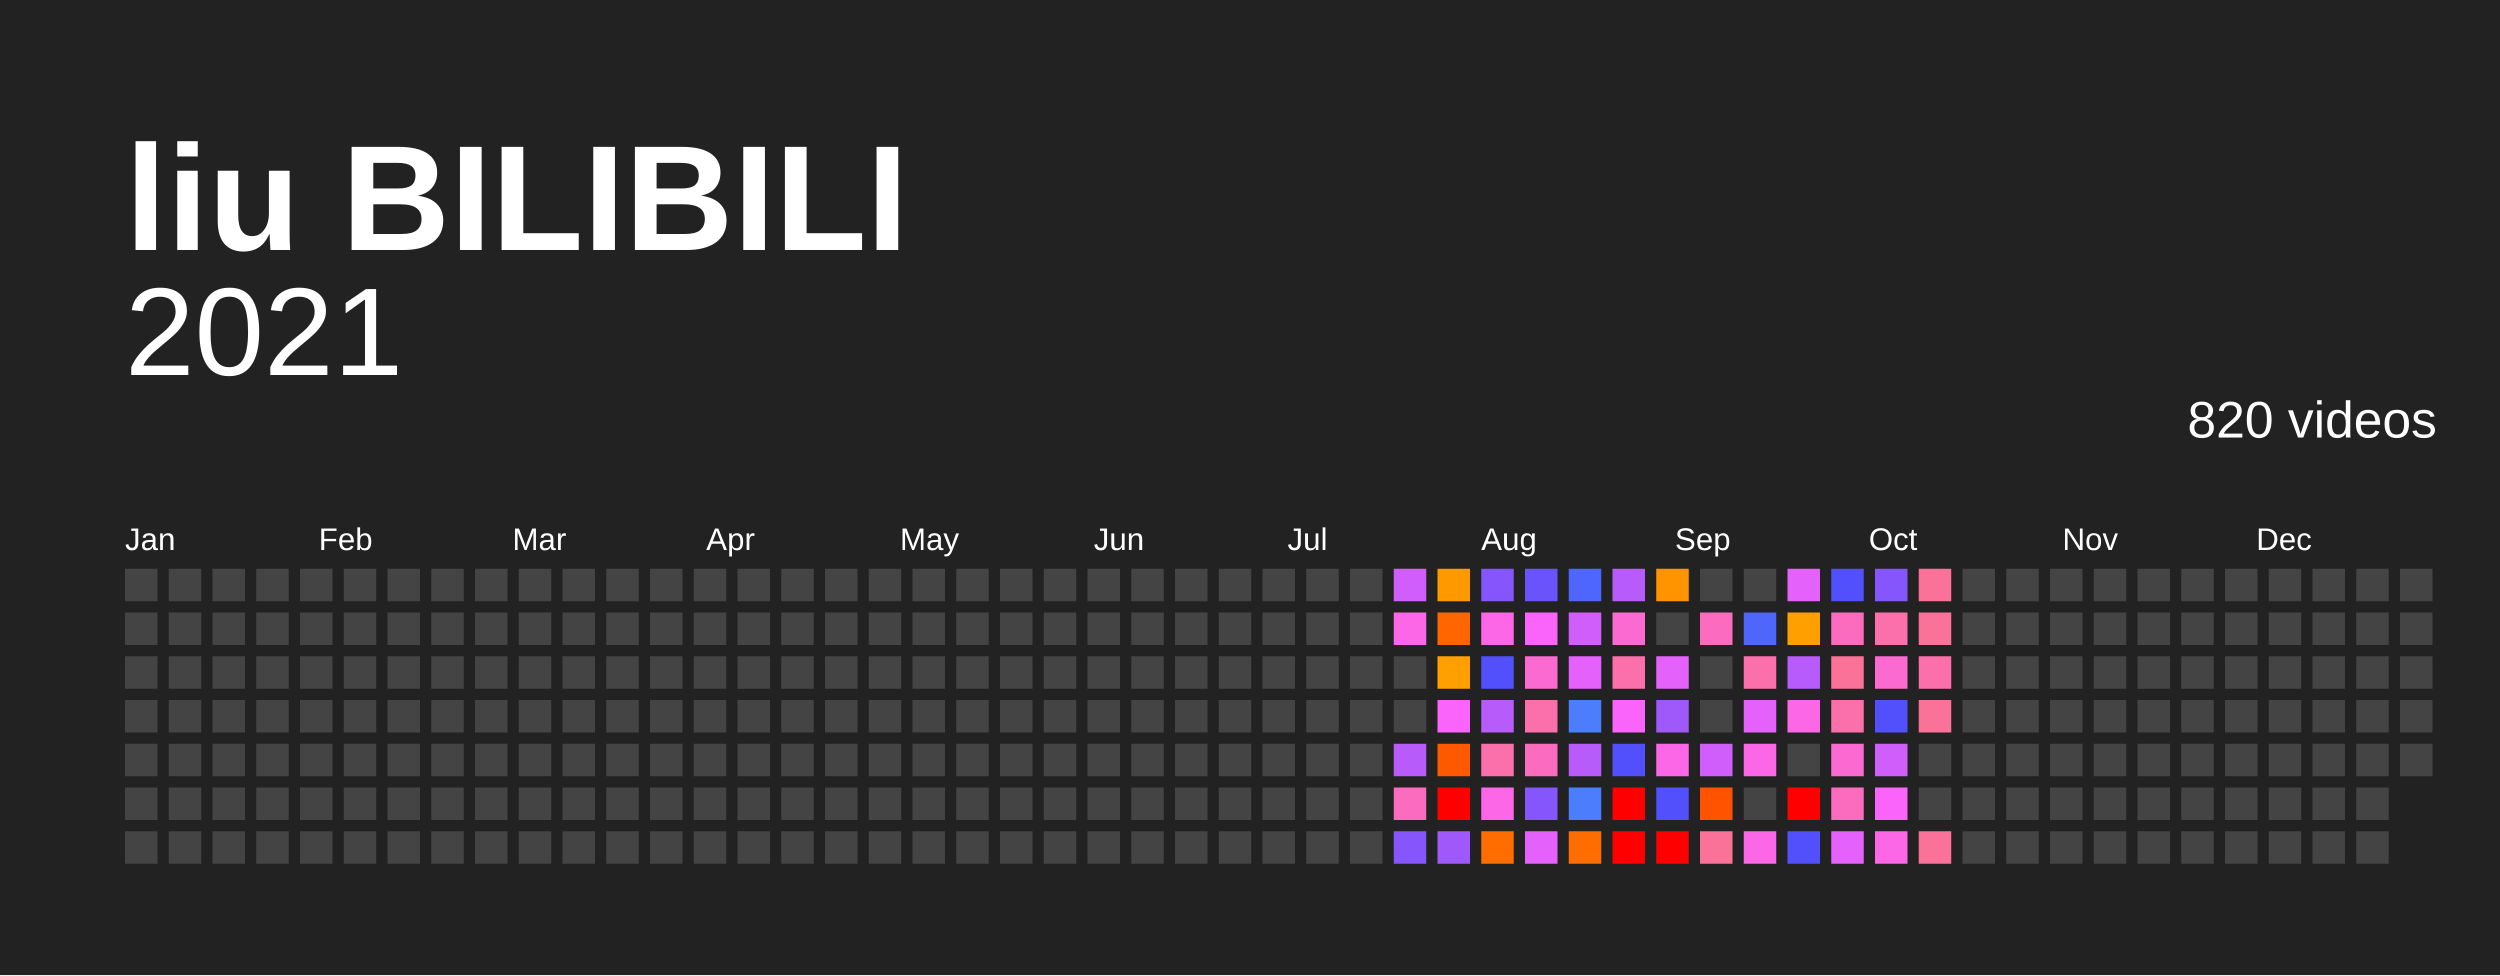
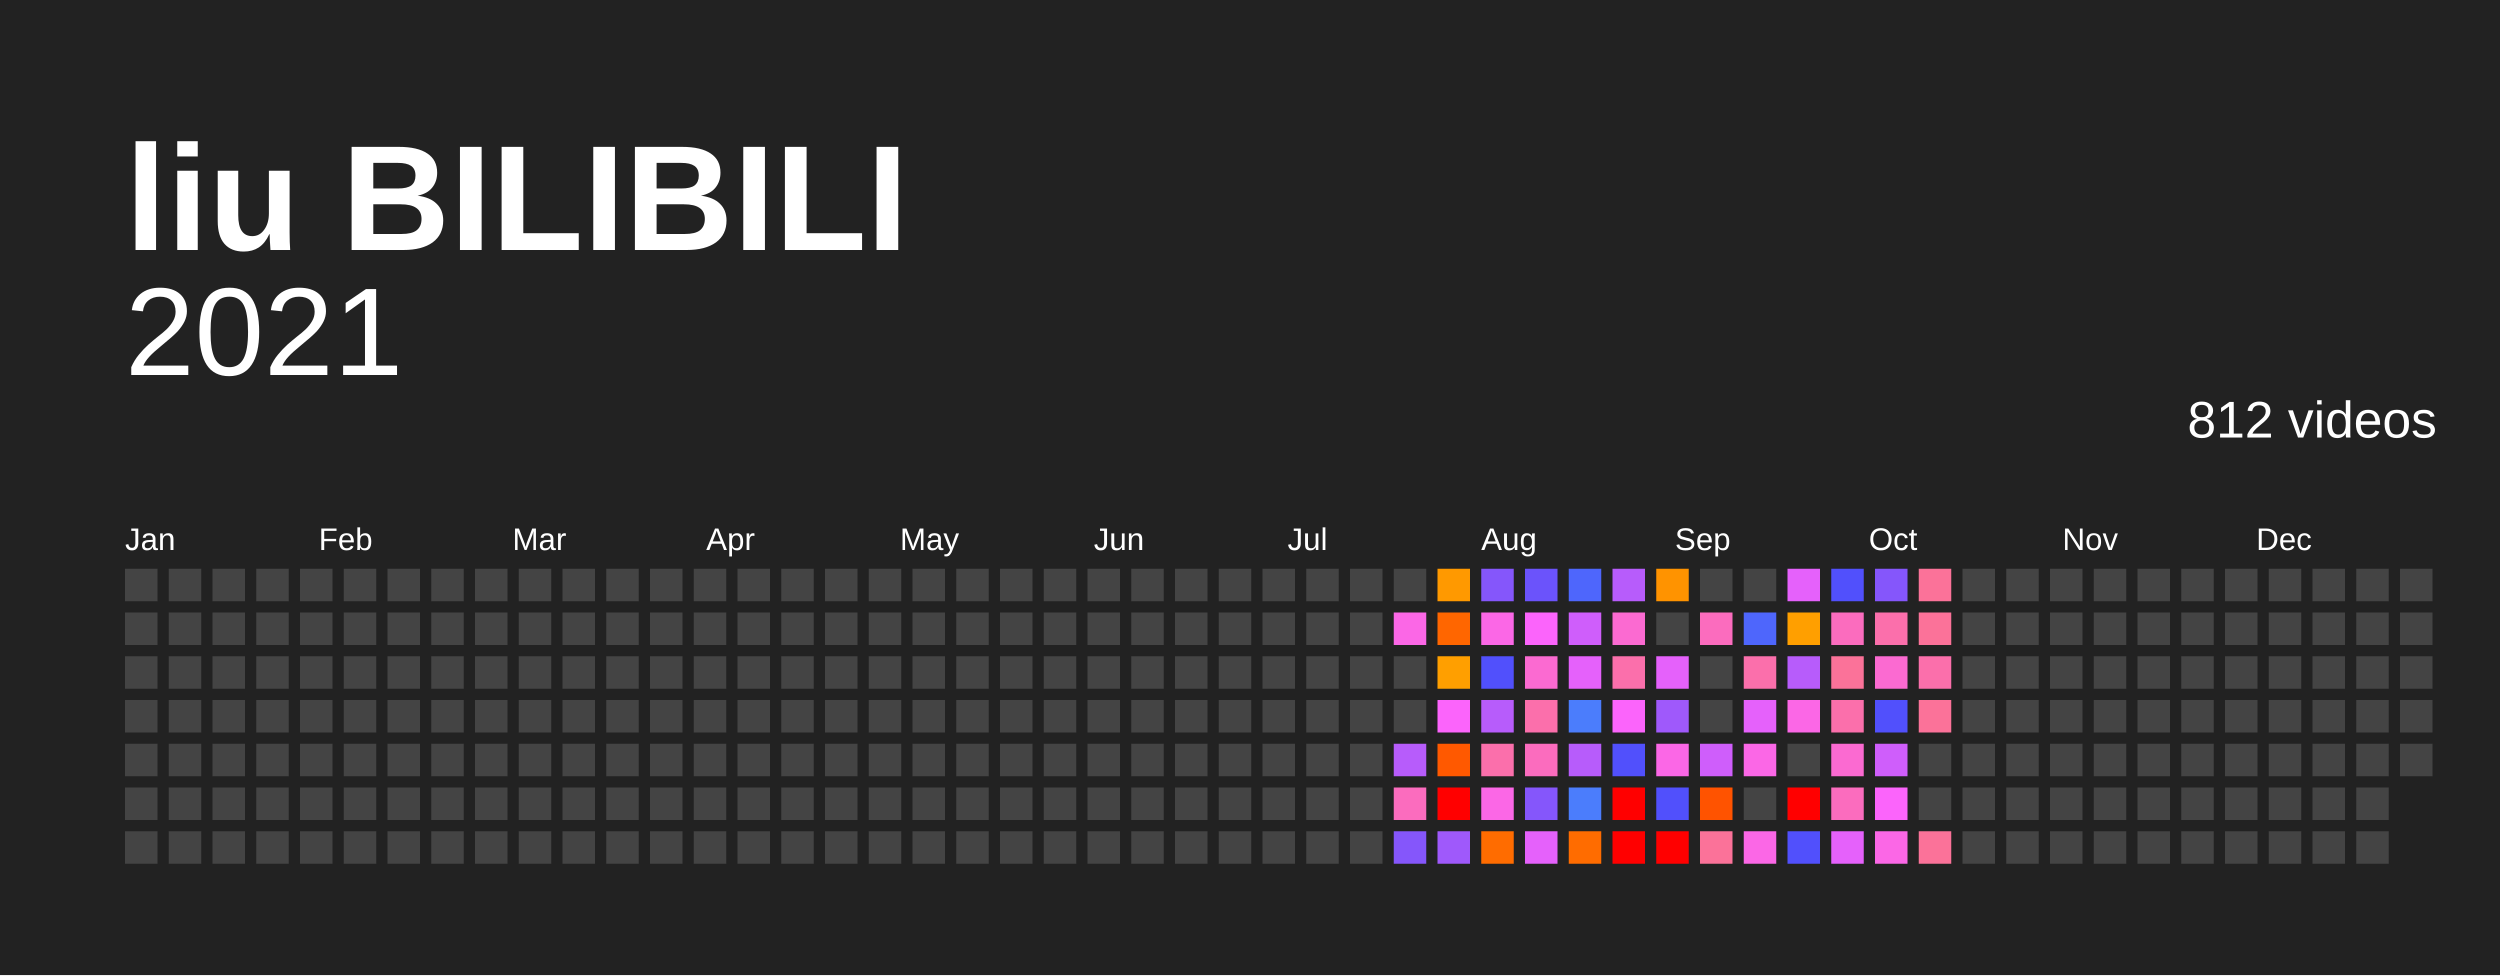
<svg xmlns="http://www.w3.org/2000/svg" baseProfile="full" height="78mm" version="1.1" viewBox="0,0,200,78" width="200mm">
  <defs />
  <rect fill="#222222" height="78" width="200" x="0" y="0" />
  <text fill="#FFFFFF" style="font-size:12px; font-family:Arial; font-weight:bold;" x="10" y="20">liu BILIBILI</text>
  <text alignment-baseline="hanging" fill="#FFFFFF" style="font-size:10.0px; font-family:Arial;" x="10" y="30">2021</text>
-   <text alignment-baseline="hanging" fill="#FFFFFF" style="font-size:4.125px; font-family:Arial;" x="175" y="35">820 videos</text>
+   <text alignment-baseline="hanging" fill="#FFFFFF" style="font-size:4.125px; font-family:Arial;" x="175" y="35">812 videos</text>
  <text fill="#FFFFFF" style="font-size:2.5px; font-family:Arial" x="10.0" y="44">Jan</text>
  <text fill="#FFFFFF" style="font-size:2.5px; font-family:Arial" x="25.5" y="44">Feb</text>
  <text fill="#FFFFFF" style="font-size:2.5px; font-family:Arial" x="41.0" y="44">Mar</text>
  <text fill="#FFFFFF" style="font-size:2.5px; font-family:Arial" x="56.5" y="44">Apr</text>
  <text fill="#FFFFFF" style="font-size:2.5px; font-family:Arial" x="72.0" y="44">May</text>
  <text fill="#FFFFFF" style="font-size:2.5px; font-family:Arial" x="87.5" y="44">Jun</text>
  <text fill="#FFFFFF" style="font-size:2.5px; font-family:Arial" x="103.0" y="44">Jul</text>
  <text fill="#FFFFFF" style="font-size:2.5px; font-family:Arial" x="118.5" y="44">Aug</text>
  <text fill="#FFFFFF" style="font-size:2.5px; font-family:Arial" x="134.0" y="44">Sep</text>
  <text fill="#FFFFFF" style="font-size:2.5px; font-family:Arial" x="149.5" y="44">Oct</text>
  <text fill="#FFFFFF" style="font-size:2.5px; font-family:Arial" x="165.0" y="44">Nov</text>
  <text fill="#FFFFFF" style="font-size:2.5px; font-family:Arial" x="180.5" y="44">Dec</text>
  <rect fill="#444444" height="2.6" width="2.6" x="10.0" y="45.5" />
  <rect fill="#444444" height="2.6" width="2.6" x="10.0" y="49.0" />
  <rect fill="#444444" height="2.6" width="2.6" x="10.0" y="52.5" />
  <rect fill="#444444" height="2.6" width="2.6" x="10.0" y="56.0" />
  <rect fill="#444444" height="2.6" width="2.6" x="10.0" y="59.5" />
  <rect fill="#444444" height="2.6" width="2.6" x="10.0" y="63.0" />
  <rect fill="#444444" height="2.6" width="2.6" x="10.0" y="66.5" />
  <rect fill="#444444" height="2.6" width="2.6" x="13.5" y="45.5" />
  <rect fill="#444444" height="2.6" width="2.6" x="13.5" y="49.0" />
  <rect fill="#444444" height="2.6" width="2.6" x="13.5" y="52.5" />
  <rect fill="#444444" height="2.6" width="2.6" x="13.5" y="56.0" />
  <rect fill="#444444" height="2.6" width="2.6" x="13.5" y="59.5" />
  <rect fill="#444444" height="2.6" width="2.6" x="13.5" y="63.0" />
  <rect fill="#444444" height="2.6" width="2.6" x="13.5" y="66.5" />
  <rect fill="#444444" height="2.6" width="2.6" x="17.0" y="45.5" />
  <rect fill="#444444" height="2.6" width="2.6" x="17.0" y="49.0" />
  <rect fill="#444444" height="2.6" width="2.6" x="17.0" y="52.5" />
  <rect fill="#444444" height="2.6" width="2.6" x="17.0" y="56.0" />
  <rect fill="#444444" height="2.6" width="2.6" x="17.0" y="59.5" />
  <rect fill="#444444" height="2.6" width="2.6" x="17.0" y="63.0" />
  <rect fill="#444444" height="2.6" width="2.6" x="17.0" y="66.5" />
  <rect fill="#444444" height="2.6" width="2.6" x="20.5" y="45.5" />
  <rect fill="#444444" height="2.6" width="2.6" x="20.5" y="49.0" />
  <rect fill="#444444" height="2.6" width="2.6" x="20.5" y="52.5" />
  <rect fill="#444444" height="2.6" width="2.6" x="20.5" y="56.0" />
  <rect fill="#444444" height="2.6" width="2.6" x="20.5" y="59.5" />
  <rect fill="#444444" height="2.6" width="2.6" x="20.5" y="63.0" />
  <rect fill="#444444" height="2.6" width="2.6" x="20.5" y="66.5" />
  <rect fill="#444444" height="2.6" width="2.6" x="24.0" y="45.5" />
  <rect fill="#444444" height="2.6" width="2.6" x="24.0" y="49.0" />
  <rect fill="#444444" height="2.6" width="2.6" x="24.0" y="52.5" />
  <rect fill="#444444" height="2.6" width="2.6" x="24.0" y="56.0" />
  <rect fill="#444444" height="2.6" width="2.6" x="24.0" y="59.5" />
  <rect fill="#444444" height="2.6" width="2.6" x="24.0" y="63.0" />
  <rect fill="#444444" height="2.6" width="2.6" x="24.0" y="66.5" />
  <rect fill="#444444" height="2.6" width="2.6" x="27.5" y="45.5" />
  <rect fill="#444444" height="2.6" width="2.6" x="27.5" y="49.0" />
  <rect fill="#444444" height="2.6" width="2.6" x="27.5" y="52.5" />
  <rect fill="#444444" height="2.6" width="2.6" x="27.5" y="56.0" />
  <rect fill="#444444" height="2.6" width="2.6" x="27.5" y="59.5" />
  <rect fill="#444444" height="2.6" width="2.6" x="27.5" y="63.0" />
  <rect fill="#444444" height="2.6" width="2.6" x="27.5" y="66.5" />
  <rect fill="#444444" height="2.6" width="2.6" x="31.0" y="45.5" />
  <rect fill="#444444" height="2.6" width="2.6" x="31.0" y="49.0" />
  <rect fill="#444444" height="2.6" width="2.6" x="31.0" y="52.5" />
  <rect fill="#444444" height="2.6" width="2.6" x="31.0" y="56.0" />
  <rect fill="#444444" height="2.6" width="2.6" x="31.0" y="59.5" />
  <rect fill="#444444" height="2.6" width="2.6" x="31.0" y="63.0" />
  <rect fill="#444444" height="2.6" width="2.6" x="31.0" y="66.5" />
  <rect fill="#444444" height="2.6" width="2.6" x="34.5" y="45.5" />
  <rect fill="#444444" height="2.6" width="2.6" x="34.5" y="49.0" />
  <rect fill="#444444" height="2.6" width="2.6" x="34.5" y="52.5" />
  <rect fill="#444444" height="2.6" width="2.6" x="34.5" y="56.0" />
  <rect fill="#444444" height="2.6" width="2.6" x="34.5" y="59.5" />
  <rect fill="#444444" height="2.6" width="2.6" x="34.5" y="63.0" />
  <rect fill="#444444" height="2.6" width="2.6" x="34.5" y="66.5" />
  <rect fill="#444444" height="2.6" width="2.6" x="38.0" y="45.5" />
  <rect fill="#444444" height="2.6" width="2.6" x="38.0" y="49.0" />
  <rect fill="#444444" height="2.6" width="2.6" x="38.0" y="52.5" />
  <rect fill="#444444" height="2.6" width="2.6" x="38.0" y="56.0" />
  <rect fill="#444444" height="2.6" width="2.6" x="38.0" y="59.5" />
  <rect fill="#444444" height="2.6" width="2.6" x="38.0" y="63.0" />
  <rect fill="#444444" height="2.6" width="2.6" x="38.0" y="66.5" />
  <rect fill="#444444" height="2.6" width="2.6" x="41.5" y="45.5" />
  <rect fill="#444444" height="2.6" width="2.6" x="41.5" y="49.0" />
  <rect fill="#444444" height="2.6" width="2.6" x="41.5" y="52.5" />
  <rect fill="#444444" height="2.6" width="2.6" x="41.5" y="56.0" />
  <rect fill="#444444" height="2.6" width="2.6" x="41.5" y="59.5" />
  <rect fill="#444444" height="2.6" width="2.6" x="41.5" y="63.0" />
  <rect fill="#444444" height="2.6" width="2.6" x="41.5" y="66.5" />
  <rect fill="#444444" height="2.6" width="2.6" x="45.0" y="45.5" />
  <rect fill="#444444" height="2.6" width="2.6" x="45.0" y="49.0" />
  <rect fill="#444444" height="2.6" width="2.6" x="45.0" y="52.5" />
  <rect fill="#444444" height="2.6" width="2.6" x="45.0" y="56.0" />
  <rect fill="#444444" height="2.6" width="2.6" x="45.0" y="59.5" />
  <rect fill="#444444" height="2.6" width="2.6" x="45.0" y="63.0" />
  <rect fill="#444444" height="2.6" width="2.6" x="45.0" y="66.5" />
  <rect fill="#444444" height="2.6" width="2.6" x="48.5" y="45.5" />
  <rect fill="#444444" height="2.6" width="2.6" x="48.5" y="49.0" />
  <rect fill="#444444" height="2.6" width="2.6" x="48.5" y="52.5" />
  <rect fill="#444444" height="2.6" width="2.6" x="48.5" y="56.0" />
  <rect fill="#444444" height="2.6" width="2.6" x="48.5" y="59.5" />
  <rect fill="#444444" height="2.6" width="2.6" x="48.5" y="63.0" />
  <rect fill="#444444" height="2.6" width="2.6" x="48.5" y="66.5" />
  <rect fill="#444444" height="2.6" width="2.6" x="52.0" y="45.5" />
  <rect fill="#444444" height="2.6" width="2.6" x="52.0" y="49.0" />
  <rect fill="#444444" height="2.6" width="2.6" x="52.0" y="52.5" />
  <rect fill="#444444" height="2.6" width="2.6" x="52.0" y="56.0" />
  <rect fill="#444444" height="2.6" width="2.6" x="52.0" y="59.5" />
  <rect fill="#444444" height="2.6" width="2.6" x="52.0" y="63.0" />
  <rect fill="#444444" height="2.6" width="2.6" x="52.0" y="66.5" />
  <rect fill="#444444" height="2.6" width="2.6" x="55.5" y="45.5" />
  <rect fill="#444444" height="2.6" width="2.6" x="55.5" y="49.0" />
  <rect fill="#444444" height="2.6" width="2.6" x="55.5" y="52.5" />
  <rect fill="#444444" height="2.6" width="2.6" x="55.5" y="56.0" />
  <rect fill="#444444" height="2.6" width="2.6" x="55.5" y="59.5" />
  <rect fill="#444444" height="2.6" width="2.6" x="55.5" y="63.0" />
  <rect fill="#444444" height="2.6" width="2.6" x="55.5" y="66.5" />
  <rect fill="#444444" height="2.6" width="2.6" x="59.0" y="45.5" />
  <rect fill="#444444" height="2.6" width="2.6" x="59.0" y="49.0" />
  <rect fill="#444444" height="2.6" width="2.6" x="59.0" y="52.5" />
  <rect fill="#444444" height="2.6" width="2.6" x="59.0" y="56.0" />
  <rect fill="#444444" height="2.6" width="2.6" x="59.0" y="59.5" />
  <rect fill="#444444" height="2.6" width="2.6" x="59.0" y="63.0" />
  <rect fill="#444444" height="2.6" width="2.6" x="59.0" y="66.5" />
  <rect fill="#444444" height="2.6" width="2.6" x="62.5" y="45.5" />
  <rect fill="#444444" height="2.6" width="2.6" x="62.5" y="49.0" />
  <rect fill="#444444" height="2.6" width="2.6" x="62.5" y="52.5" />
  <rect fill="#444444" height="2.6" width="2.6" x="62.5" y="56.0" />
  <rect fill="#444444" height="2.6" width="2.6" x="62.5" y="59.5" />
  <rect fill="#444444" height="2.6" width="2.6" x="62.5" y="63.0" />
  <rect fill="#444444" height="2.6" width="2.6" x="62.5" y="66.5" />
  <rect fill="#444444" height="2.6" width="2.6" x="66.0" y="45.5" />
  <rect fill="#444444" height="2.6" width="2.6" x="66.0" y="49.0" />
  <rect fill="#444444" height="2.6" width="2.6" x="66.0" y="52.5" />
  <rect fill="#444444" height="2.6" width="2.6" x="66.0" y="56.0" />
  <rect fill="#444444" height="2.6" width="2.6" x="66.0" y="59.5" />
  <rect fill="#444444" height="2.6" width="2.6" x="66.0" y="63.0" />
  <rect fill="#444444" height="2.6" width="2.6" x="66.0" y="66.5" />
  <rect fill="#444444" height="2.6" width="2.6" x="69.5" y="45.5" />
  <rect fill="#444444" height="2.6" width="2.6" x="69.5" y="49.0" />
  <rect fill="#444444" height="2.6" width="2.6" x="69.5" y="52.5" />
  <rect fill="#444444" height="2.6" width="2.6" x="69.5" y="56.0" />
  <rect fill="#444444" height="2.6" width="2.6" x="69.5" y="59.5" />
  <rect fill="#444444" height="2.6" width="2.6" x="69.5" y="63.0" />
  <rect fill="#444444" height="2.6" width="2.6" x="69.5" y="66.5" />
  <rect fill="#444444" height="2.6" width="2.6" x="73.0" y="45.5" />
  <rect fill="#444444" height="2.6" width="2.6" x="73.0" y="49.0" />
  <rect fill="#444444" height="2.6" width="2.6" x="73.0" y="52.5" />
  <rect fill="#444444" height="2.6" width="2.6" x="73.0" y="56.0" />
  <rect fill="#444444" height="2.6" width="2.6" x="73.0" y="59.5" />
  <rect fill="#444444" height="2.6" width="2.6" x="73.0" y="63.0" />
  <rect fill="#444444" height="2.6" width="2.6" x="73.0" y="66.5" />
  <rect fill="#444444" height="2.6" width="2.6" x="76.5" y="45.5" />
  <rect fill="#444444" height="2.6" width="2.6" x="76.5" y="49.0" />
  <rect fill="#444444" height="2.6" width="2.6" x="76.5" y="52.5" />
  <rect fill="#444444" height="2.6" width="2.6" x="76.5" y="56.0" />
  <rect fill="#444444" height="2.6" width="2.6" x="76.5" y="59.5" />
  <rect fill="#444444" height="2.6" width="2.6" x="76.5" y="63.0" />
  <rect fill="#444444" height="2.6" width="2.6" x="76.5" y="66.5" />
  <rect fill="#444444" height="2.6" width="2.6" x="80.0" y="45.5" />
  <rect fill="#444444" height="2.6" width="2.6" x="80.0" y="49.0" />
  <rect fill="#444444" height="2.6" width="2.6" x="80.0" y="52.5" />
  <rect fill="#444444" height="2.6" width="2.6" x="80.0" y="56.0" />
  <rect fill="#444444" height="2.6" width="2.6" x="80.0" y="59.5" />
  <rect fill="#444444" height="2.6" width="2.6" x="80.0" y="63.0" />
  <rect fill="#444444" height="2.6" width="2.6" x="80.0" y="66.5" />
  <rect fill="#444444" height="2.6" width="2.6" x="83.5" y="45.5" />
  <rect fill="#444444" height="2.6" width="2.6" x="83.5" y="49.0" />
  <rect fill="#444444" height="2.6" width="2.6" x="83.5" y="52.5" />
  <rect fill="#444444" height="2.6" width="2.6" x="83.5" y="56.0" />
  <rect fill="#444444" height="2.6" width="2.6" x="83.5" y="59.5" />
  <rect fill="#444444" height="2.6" width="2.6" x="83.5" y="63.0" />
  <rect fill="#444444" height="2.6" width="2.6" x="83.5" y="66.5" />
  <rect fill="#444444" height="2.6" width="2.6" x="87.0" y="45.5" />
  <rect fill="#444444" height="2.6" width="2.6" x="87.0" y="49.0" />
  <rect fill="#444444" height="2.6" width="2.6" x="87.0" y="52.5" />
  <rect fill="#444444" height="2.6" width="2.6" x="87.0" y="56.0" />
  <rect fill="#444444" height="2.6" width="2.6" x="87.0" y="59.5" />
  <rect fill="#444444" height="2.6" width="2.6" x="87.0" y="63.0" />
  <rect fill="#444444" height="2.6" width="2.6" x="87.0" y="66.5" />
  <rect fill="#444444" height="2.6" width="2.6" x="90.5" y="45.5" />
  <rect fill="#444444" height="2.6" width="2.6" x="90.5" y="49.0" />
  <rect fill="#444444" height="2.6" width="2.6" x="90.5" y="52.5" />
  <rect fill="#444444" height="2.6" width="2.6" x="90.5" y="56.0" />
  <rect fill="#444444" height="2.6" width="2.6" x="90.5" y="59.5" />
  <rect fill="#444444" height="2.6" width="2.6" x="90.5" y="63.0" />
  <rect fill="#444444" height="2.6" width="2.6" x="90.5" y="66.5" />
  <rect fill="#444444" height="2.6" width="2.6" x="94.0" y="45.5" />
  <rect fill="#444444" height="2.6" width="2.6" x="94.0" y="49.0" />
  <rect fill="#444444" height="2.6" width="2.6" x="94.0" y="52.5" />
  <rect fill="#444444" height="2.6" width="2.6" x="94.0" y="56.0" />
  <rect fill="#444444" height="2.6" width="2.6" x="94.0" y="59.5" />
  <rect fill="#444444" height="2.6" width="2.6" x="94.0" y="63.0" />
  <rect fill="#444444" height="2.6" width="2.6" x="94.0" y="66.5" />
  <rect fill="#444444" height="2.6" width="2.6" x="97.5" y="45.5" />
  <rect fill="#444444" height="2.6" width="2.6" x="97.5" y="49.0" />
  <rect fill="#444444" height="2.6" width="2.6" x="97.5" y="52.5" />
  <rect fill="#444444" height="2.6" width="2.6" x="97.5" y="56.0" />
  <rect fill="#444444" height="2.6" width="2.6" x="97.5" y="59.5" />
  <rect fill="#444444" height="2.6" width="2.6" x="97.5" y="63.0" />
  <rect fill="#444444" height="2.6" width="2.6" x="97.5" y="66.5" />
  <rect fill="#444444" height="2.6" width="2.6" x="101.0" y="45.5" />
  <rect fill="#444444" height="2.6" width="2.6" x="101.0" y="49.0" />
  <rect fill="#444444" height="2.6" width="2.6" x="101.0" y="52.5" />
  <rect fill="#444444" height="2.6" width="2.6" x="101.0" y="56.0" />
  <rect fill="#444444" height="2.6" width="2.6" x="101.0" y="59.5" />
  <rect fill="#444444" height="2.6" width="2.6" x="101.0" y="63.0" />
  <rect fill="#444444" height="2.6" width="2.6" x="101.0" y="66.5" />
  <rect fill="#444444" height="2.6" width="2.6" x="104.5" y="45.5" />
  <rect fill="#444444" height="2.6" width="2.6" x="104.5" y="49.0" />
  <rect fill="#444444" height="2.6" width="2.6" x="104.5" y="52.5" />
  <rect fill="#444444" height="2.6" width="2.6" x="104.5" y="56.0" />
  <rect fill="#444444" height="2.6" width="2.6" x="104.5" y="59.5" />
  <rect fill="#444444" height="2.6" width="2.6" x="104.5" y="63.0" />
  <rect fill="#444444" height="2.6" width="2.6" x="104.5" y="66.5" />
  <rect fill="#444444" height="2.6" width="2.6" x="108.0" y="45.5" />
  <rect fill="#444444" height="2.6" width="2.6" x="108.0" y="49.0" />
  <rect fill="#444444" height="2.6" width="2.6" x="108.0" y="52.5" />
  <rect fill="#444444" height="2.6" width="2.6" x="108.0" y="56.0" />
  <rect fill="#444444" height="2.6" width="2.6" x="108.0" y="59.5" />
  <rect fill="#444444" height="2.6" width="2.6" x="108.0" y="63.0" />
  <rect fill="#444444" height="2.6" width="2.6" x="108.0" y="66.5" />
-   <rect fill="#cf5efb" height="2.6" width="2.6" x="111.5" y="45.5" />
+   <rect fill="#444444" height="2.6" width="2.6" x="111.5" y="45.5" />
  <rect fill="#fb67e6" height="2.6" width="2.6" x="111.5" y="49.0" />
  <rect fill="#444444" height="2.6" width="2.6" x="111.5" y="52.5" />
  <rect fill="#444444" height="2.6" width="2.6" x="111.5" y="56.0" />
  <rect fill="#b75cfb" height="2.6" width="2.6" x="111.5" y="59.5" />
  <rect fill="#fb6cbe" height="2.6" width="2.6" x="111.5" y="63.0" />
  <rect fill="#8556fb" height="2.6" width="2.6" x="111.5" y="66.5" />
  <rect fill="#ff9900" height="2.6" width="2.6" x="115.0" y="45.5" />
  <rect fill="#ff6600" height="2.6" width="2.6" x="115.0" y="49.0" />
  <rect fill="#ff9f00" height="2.6" width="2.6" x="115.0" y="52.5" />
  <rect fill="#fb64fb" height="2.6" width="2.6" x="115.0" y="56.0" />
  <rect fill="#ff5900" height="2.6" width="2.6" x="115.0" y="59.5" />
  <rect fill="red" height="2.6" width="2.6" x="115.0" y="63.0" />
  <rect fill="#9f59fb" height="2.6" width="2.6" x="115.0" y="66.5" />
  <rect fill="#8556fb" height="2.6" width="2.6" x="118.5" y="45.5" />
  <rect fill="#fb67e6" height="2.6" width="2.6" x="118.5" y="49.0" />
  <rect fill="#5150fc" height="2.6" width="2.6" x="118.5" y="52.5" />
  <rect fill="#b75cfb" height="2.6" width="2.6" x="118.5" y="56.0" />
  <rect fill="#fb6fab" height="2.6" width="2.6" x="118.5" y="59.5" />
  <rect fill="#fb67e6" height="2.6" width="2.6" x="118.5" y="63.0" />
  <rect fill="#ff6c00" height="2.6" width="2.6" x="118.5" y="66.5" />
  <rect fill="#6b53fb" height="2.6" width="2.6" x="122.0" y="45.5" />
  <rect fill="#fb64fb" height="2.6" width="2.6" x="122.0" y="49.0" />
  <rect fill="#fb6ad1" height="2.6" width="2.6" x="122.0" y="52.5" />
  <rect fill="#fb6fab" height="2.6" width="2.6" x="122.0" y="56.0" />
  <rect fill="#fb6cbe" height="2.6" width="2.6" x="122.0" y="59.5" />
  <rect fill="#8556fb" height="2.6" width="2.6" x="122.0" y="63.0" />
  <rect fill="#e561fb" height="2.6" width="2.6" x="122.0" y="66.5" />
  <rect fill="#4e66fc" height="2.6" width="2.6" x="125.5" y="45.5" />
  <rect fill="#cf5efb" height="2.6" width="2.6" x="125.5" y="49.0" />
  <rect fill="#e561fb" height="2.6" width="2.6" x="125.5" y="52.5" />
  <rect fill="#4b7dfc" height="2.6" width="2.6" x="125.5" y="56.0" />
  <rect fill="#b75cfb" height="2.6" width="2.6" x="125.5" y="59.5" />
  <rect fill="#4b7dfc" height="2.6" width="2.6" x="125.5" y="63.0" />
  <rect fill="#ff6c00" height="2.6" width="2.6" x="125.5" y="66.5" />
  <rect fill="#b75cfb" height="2.6" width="2.6" x="129.0" y="45.5" />
  <rect fill="#fb6ad1" height="2.6" width="2.6" x="129.0" y="49.0" />
  <rect fill="#fb6fab" height="2.6" width="2.6" x="129.0" y="52.5" />
  <rect fill="#fb64fb" height="2.6" width="2.6" x="129.0" y="56.0" />
  <rect fill="#5150fc" height="2.6" width="2.6" x="129.0" y="59.5" />
  <rect fill="red" height="2.6" width="2.6" x="129.0" y="63.0" />
  <rect fill="red" height="2.6" width="2.6" x="129.0" y="66.5" />
  <rect fill="#ff9300" height="2.6" width="2.6" x="132.5" y="45.5" />
  <rect fill="#444444" height="2.6" width="2.6" x="132.5" y="49.0" />
  <rect fill="#e561fb" height="2.6" width="2.6" x="132.5" y="52.5" />
  <rect fill="#9f59fb" height="2.6" width="2.6" x="132.5" y="56.0" />
  <rect fill="#fb67e6" height="2.6" width="2.6" x="132.5" y="59.5" />
  <rect fill="#5150fc" height="2.6" width="2.6" x="132.5" y="63.0" />
  <rect fill="red" height="2.6" width="2.6" x="132.5" y="66.5" />
  <rect fill="#444444" height="2.6" width="2.6" x="136.0" y="45.5" />
  <rect fill="#fb6cbe" height="2.6" width="2.6" x="136.0" y="49.0" />
  <rect fill="#444444" height="2.6" width="2.6" x="136.0" y="52.5" />
  <rect fill="#444444" height="2.6" width="2.6" x="136.0" y="56.0" />
  <rect fill="#cf5efb" height="2.6" width="2.6" x="136.0" y="59.5" />
  <rect fill="#ff5300" height="2.6" width="2.6" x="136.0" y="63.0" />
  <rect fill="#fb7299" height="2.6" width="2.6" x="136.0" y="66.5" />
  <rect fill="#444444" height="2.6" width="2.6" x="139.5" y="45.5" />
  <rect fill="#4e66fc" height="2.6" width="2.6" x="139.5" y="49.0" />
  <rect fill="#fb6fab" height="2.6" width="2.6" x="139.5" y="52.5" />
  <rect fill="#e561fb" height="2.6" width="2.6" x="139.5" y="56.0" />
  <rect fill="#fb67e6" height="2.6" width="2.6" x="139.5" y="59.5" />
  <rect fill="#444444" height="2.6" width="2.6" x="139.5" y="63.0" />
  <rect fill="#fb67e6" height="2.6" width="2.6" x="139.5" y="66.5" />
  <rect fill="#e561fb" height="2.6" width="2.6" x="143.0" y="45.5" />
  <rect fill="#ff9f00" height="2.6" width="2.6" x="143.0" y="49.0" />
  <rect fill="#b75cfb" height="2.6" width="2.6" x="143.0" y="52.5" />
  <rect fill="#fb67e6" height="2.6" width="2.6" x="143.0" y="56.0" />
  <rect fill="#444444" height="2.6" width="2.6" x="143.0" y="59.5" />
  <rect fill="red" height="2.6" width="2.6" x="143.0" y="63.0" />
  <rect fill="#5150fc" height="2.6" width="2.6" x="143.0" y="66.5" />
  <rect fill="#5150fc" height="2.6" width="2.6" x="146.5" y="45.5" />
  <rect fill="#fb6cbe" height="2.6" width="2.6" x="146.5" y="49.0" />
  <rect fill="#fb7299" height="2.6" width="2.6" x="146.5" y="52.5" />
  <rect fill="#fb6fab" height="2.6" width="2.6" x="146.5" y="56.0" />
  <rect fill="#fb6ad1" height="2.6" width="2.6" x="146.5" y="59.5" />
  <rect fill="#fb6cbe" height="2.6" width="2.6" x="146.5" y="63.0" />
  <rect fill="#e561fb" height="2.6" width="2.6" x="146.5" y="66.5" />
  <rect fill="#8556fb" height="2.6" width="2.6" x="150.0" y="45.5" />
  <rect fill="#fb6fab" height="2.6" width="2.6" x="150.0" y="49.0" />
  <rect fill="#fb6ad1" height="2.6" width="2.6" x="150.0" y="52.5" />
  <rect fill="#5150fc" height="2.6" width="2.6" x="150.0" y="56.0" />
  <rect fill="#cf5efb" height="2.6" width="2.6" x="150.0" y="59.5" />
  <rect fill="#fb64fb" height="2.6" width="2.6" x="150.0" y="63.0" />
  <rect fill="#fb67e6" height="2.6" width="2.6" x="150.0" y="66.5" />
  <rect fill="#fb7299" height="2.6" width="2.6" x="153.5" y="45.5" />
  <rect fill="#fb7299" height="2.6" width="2.6" x="153.5" y="49.0" />
  <rect fill="#fb6fab" height="2.6" width="2.6" x="153.5" y="52.5" />
  <rect fill="#fb7299" height="2.6" width="2.6" x="153.5" y="56.0" />
  <rect fill="#444444" height="2.6" width="2.6" x="153.5" y="59.5" />
  <rect fill="#444444" height="2.6" width="2.6" x="153.5" y="63.0" />
  <rect fill="#fb7299" height="2.6" width="2.6" x="153.5" y="66.5" />
  <rect fill="#444444" height="2.6" width="2.6" x="157.0" y="45.5" />
  <rect fill="#444444" height="2.6" width="2.6" x="157.0" y="49.0" />
  <rect fill="#444444" height="2.6" width="2.6" x="157.0" y="52.5" />
  <rect fill="#444444" height="2.6" width="2.6" x="157.0" y="56.0" />
  <rect fill="#444444" height="2.6" width="2.6" x="157.0" y="59.5" />
  <rect fill="#444444" height="2.6" width="2.6" x="157.0" y="63.0" />
  <rect fill="#444444" height="2.6" width="2.6" x="157.0" y="66.5" />
  <rect fill="#444444" height="2.6" width="2.6" x="160.5" y="45.5" />
  <rect fill="#444444" height="2.6" width="2.6" x="160.5" y="49.0" />
  <rect fill="#444444" height="2.6" width="2.6" x="160.5" y="52.5" />
  <rect fill="#444444" height="2.6" width="2.6" x="160.5" y="56.0" />
  <rect fill="#444444" height="2.6" width="2.6" x="160.5" y="59.5" />
  <rect fill="#444444" height="2.6" width="2.6" x="160.5" y="63.0" />
  <rect fill="#444444" height="2.6" width="2.6" x="160.5" y="66.5" />
  <rect fill="#444444" height="2.6" width="2.6" x="164.0" y="45.5" />
  <rect fill="#444444" height="2.6" width="2.6" x="164.0" y="49.0" />
  <rect fill="#444444" height="2.6" width="2.6" x="164.0" y="52.5" />
  <rect fill="#444444" height="2.6" width="2.6" x="164.0" y="56.0" />
  <rect fill="#444444" height="2.6" width="2.6" x="164.0" y="59.5" />
  <rect fill="#444444" height="2.6" width="2.6" x="164.0" y="63.0" />
  <rect fill="#444444" height="2.6" width="2.6" x="164.0" y="66.5" />
  <rect fill="#444444" height="2.6" width="2.6" x="167.5" y="45.5" />
  <rect fill="#444444" height="2.6" width="2.6" x="167.5" y="49.0" />
  <rect fill="#444444" height="2.6" width="2.6" x="167.5" y="52.5" />
  <rect fill="#444444" height="2.6" width="2.6" x="167.5" y="56.0" />
  <rect fill="#444444" height="2.6" width="2.6" x="167.5" y="59.5" />
  <rect fill="#444444" height="2.6" width="2.6" x="167.5" y="63.0" />
  <rect fill="#444444" height="2.6" width="2.6" x="167.5" y="66.5" />
  <rect fill="#444444" height="2.6" width="2.6" x="171.0" y="45.5" />
  <rect fill="#444444" height="2.6" width="2.6" x="171.0" y="49.0" />
  <rect fill="#444444" height="2.6" width="2.6" x="171.0" y="52.5" />
  <rect fill="#444444" height="2.6" width="2.6" x="171.0" y="56.0" />
  <rect fill="#444444" height="2.6" width="2.6" x="171.0" y="59.5" />
  <rect fill="#444444" height="2.6" width="2.6" x="171.0" y="63.0" />
  <rect fill="#444444" height="2.6" width="2.6" x="171.0" y="66.5" />
  <rect fill="#444444" height="2.6" width="2.6" x="174.5" y="45.5" />
  <rect fill="#444444" height="2.6" width="2.6" x="174.5" y="49.0" />
  <rect fill="#444444" height="2.6" width="2.6" x="174.5" y="52.5" />
  <rect fill="#444444" height="2.6" width="2.6" x="174.5" y="56.0" />
  <rect fill="#444444" height="2.6" width="2.6" x="174.5" y="59.5" />
  <rect fill="#444444" height="2.6" width="2.6" x="174.5" y="63.0" />
  <rect fill="#444444" height="2.6" width="2.6" x="174.5" y="66.5" />
  <rect fill="#444444" height="2.6" width="2.6" x="178.0" y="45.5" />
  <rect fill="#444444" height="2.6" width="2.6" x="178.0" y="49.0" />
  <rect fill="#444444" height="2.6" width="2.6" x="178.0" y="52.5" />
  <rect fill="#444444" height="2.6" width="2.6" x="178.0" y="56.0" />
  <rect fill="#444444" height="2.6" width="2.6" x="178.0" y="59.5" />
  <rect fill="#444444" height="2.6" width="2.6" x="178.0" y="63.0" />
  <rect fill="#444444" height="2.6" width="2.6" x="178.0" y="66.5" />
  <rect fill="#444444" height="2.6" width="2.6" x="181.5" y="45.5" />
  <rect fill="#444444" height="2.6" width="2.6" x="181.5" y="49.0" />
  <rect fill="#444444" height="2.6" width="2.6" x="181.5" y="52.5" />
  <rect fill="#444444" height="2.6" width="2.6" x="181.5" y="56.0" />
  <rect fill="#444444" height="2.6" width="2.6" x="181.5" y="59.5" />
  <rect fill="#444444" height="2.6" width="2.6" x="181.5" y="63.0" />
  <rect fill="#444444" height="2.6" width="2.6" x="181.5" y="66.5" />
  <rect fill="#444444" height="2.6" width="2.6" x="185.0" y="45.5" />
  <rect fill="#444444" height="2.6" width="2.6" x="185.0" y="49.0" />
  <rect fill="#444444" height="2.6" width="2.6" x="185.0" y="52.5" />
  <rect fill="#444444" height="2.6" width="2.6" x="185.0" y="56.0" />
  <rect fill="#444444" height="2.6" width="2.6" x="185.0" y="59.5" />
  <rect fill="#444444" height="2.6" width="2.6" x="185.0" y="63.0" />
  <rect fill="#444444" height="2.6" width="2.6" x="185.0" y="66.5" />
  <rect fill="#444444" height="2.6" width="2.6" x="188.5" y="45.5" />
  <rect fill="#444444" height="2.6" width="2.6" x="188.5" y="49.0" />
  <rect fill="#444444" height="2.6" width="2.6" x="188.5" y="52.5" />
  <rect fill="#444444" height="2.6" width="2.6" x="188.5" y="56.0" />
  <rect fill="#444444" height="2.6" width="2.6" x="188.5" y="59.5" />
  <rect fill="#444444" height="2.6" width="2.6" x="188.5" y="63.0" />
  <rect fill="#444444" height="2.6" width="2.6" x="188.5" y="66.5" />
  <rect fill="#444444" height="2.6" width="2.6" x="192.0" y="45.5" />
  <rect fill="#444444" height="2.6" width="2.6" x="192.0" y="49.0" />
  <rect fill="#444444" height="2.6" width="2.6" x="192.0" y="52.5" />
  <rect fill="#444444" height="2.6" width="2.6" x="192.0" y="56.0" />
  <rect fill="#444444" height="2.6" width="2.6" x="192.0" y="59.5" />
</svg>
